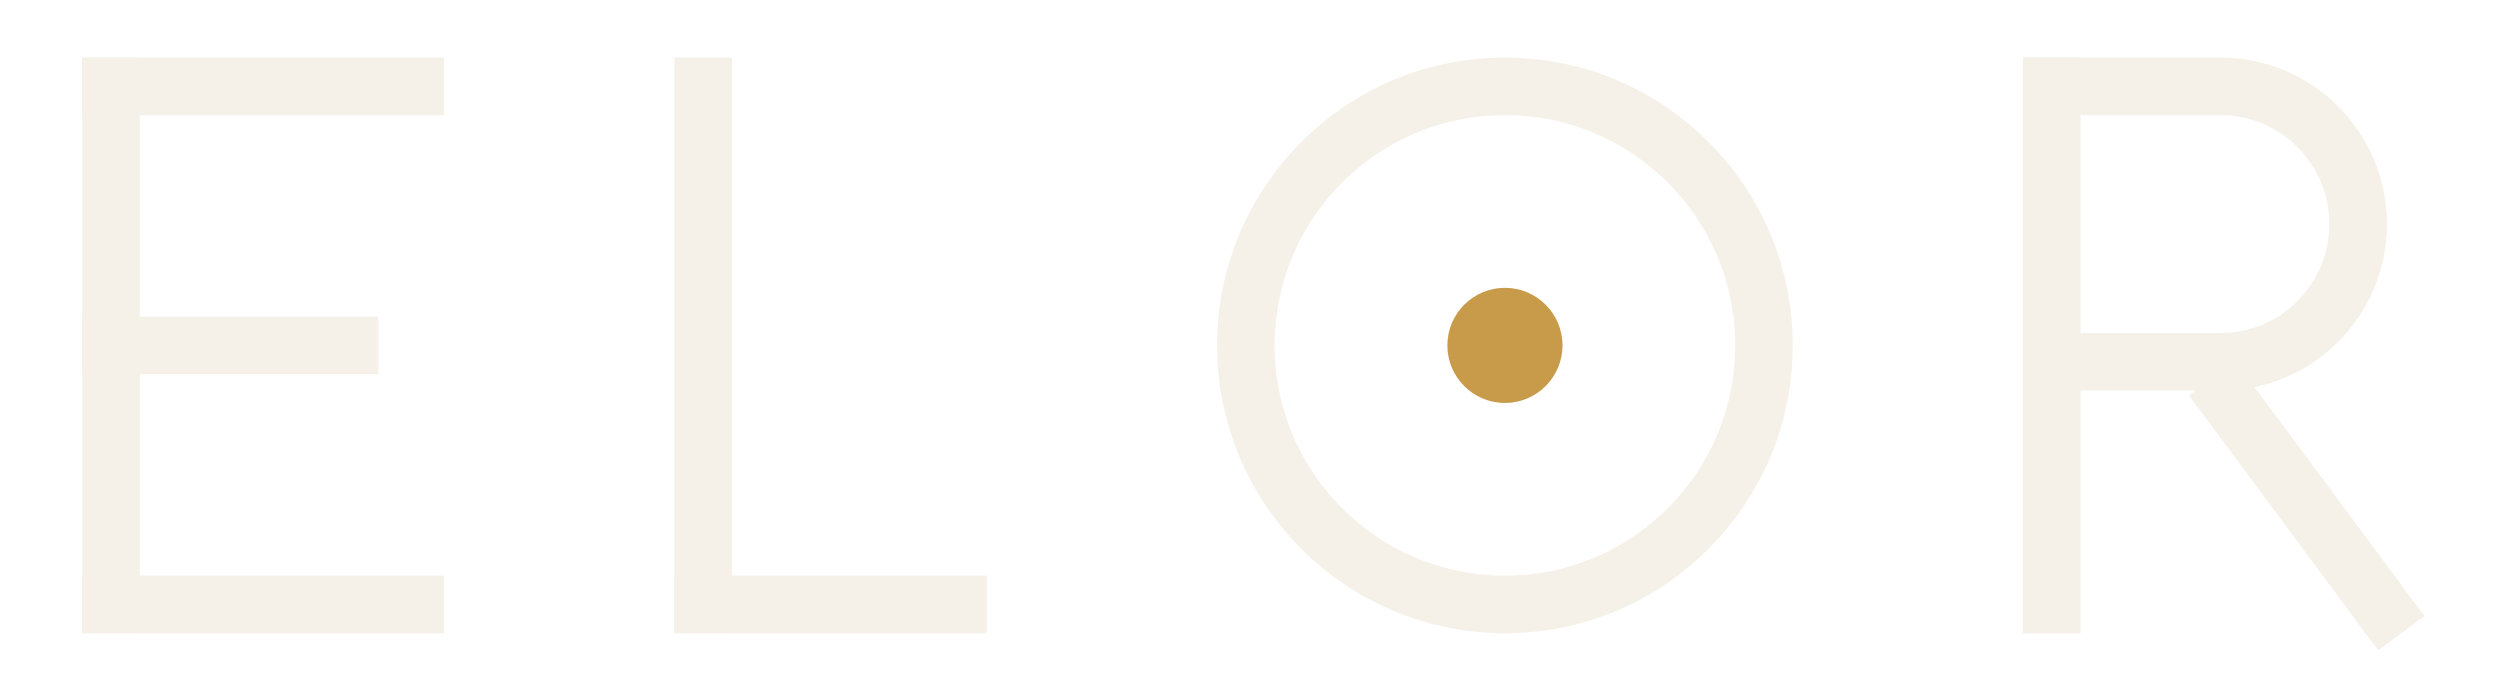
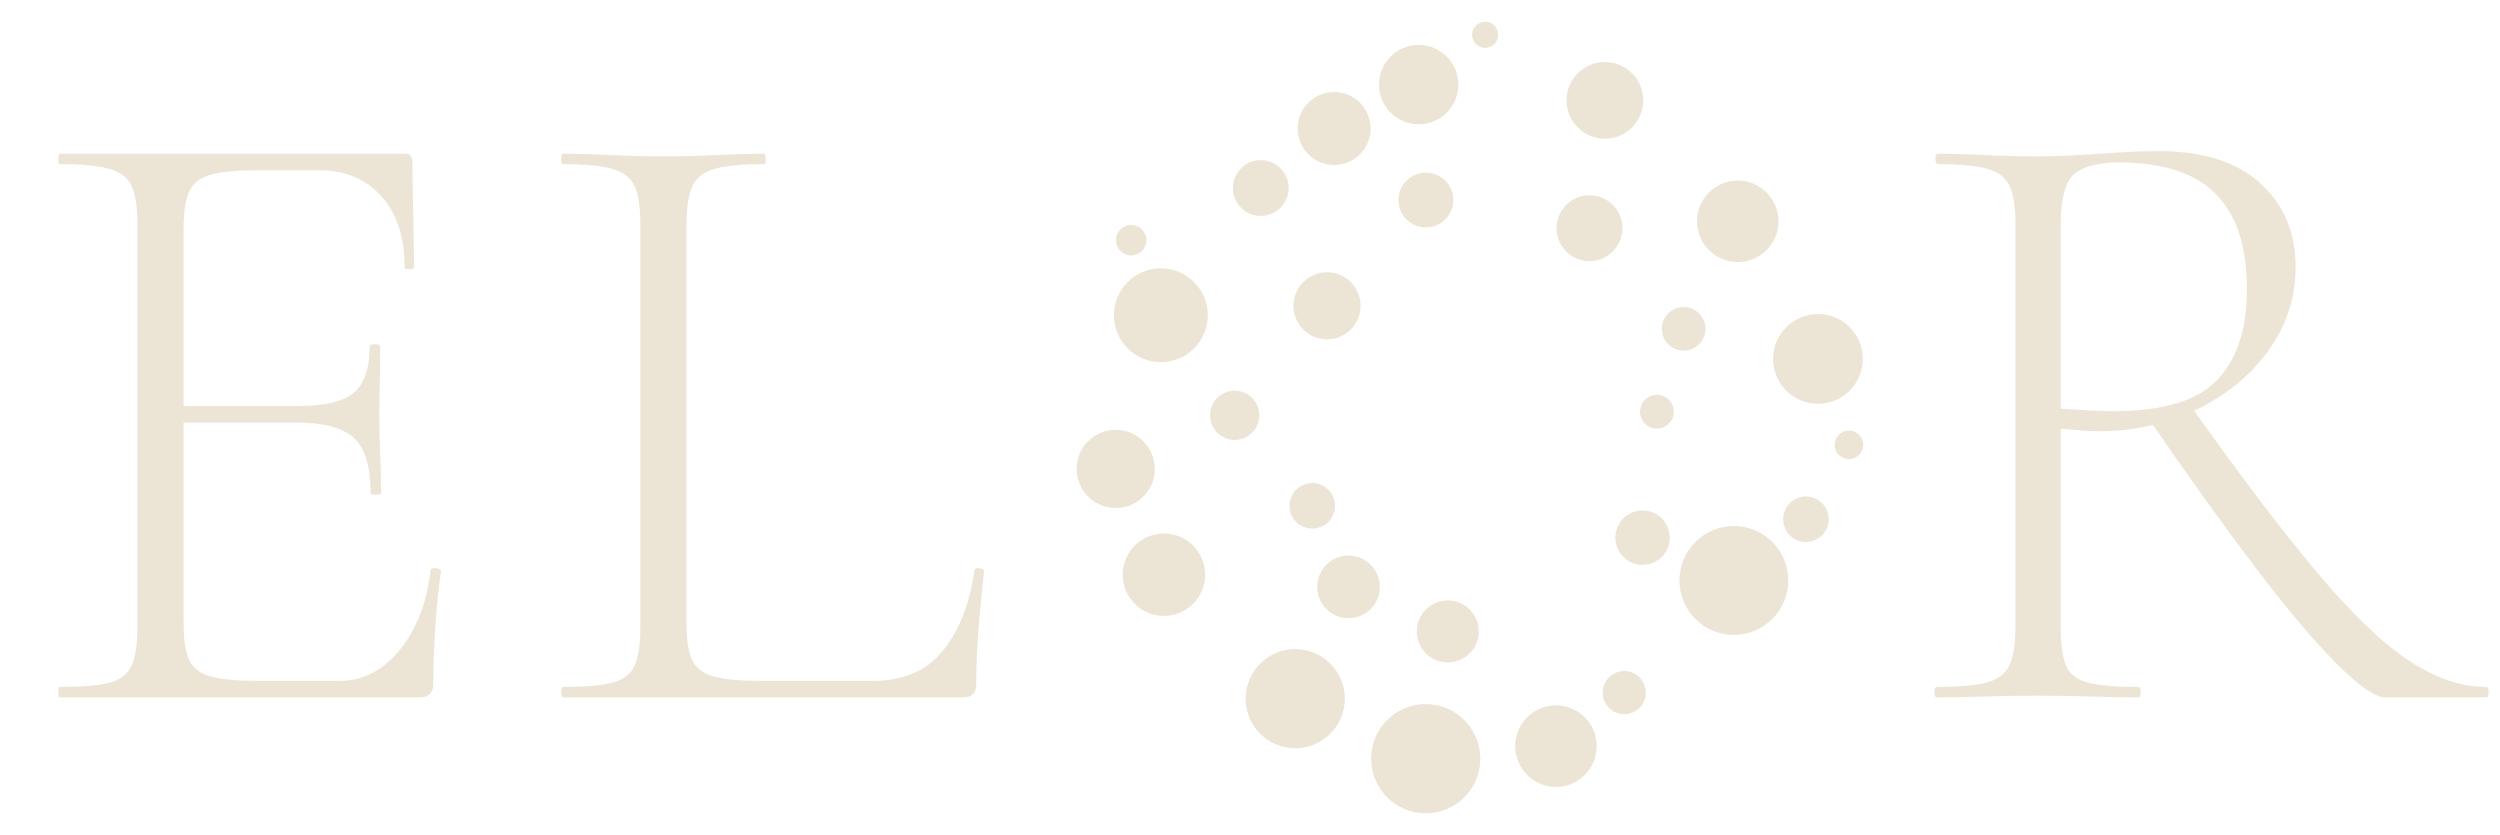
- <svg xmlns="http://www.w3.org/2000/svg" viewBox="0 0 304 84" fill="none">
-   <path d="M13.5 7 V77" stroke="#F5F1E8" stroke-width="7" />
-   <path d="M10 10.5 H54" stroke="#F5F1E8" stroke-width="7" />
-   <path d="M10 42 H46" stroke="#F5F1E8" stroke-width="7" />
-   <path d="M10 73.5 H54" stroke="#F5F1E8" stroke-width="7" />
-   <path d="M85.5 7 V77" stroke="#F5F1E8" stroke-width="7" />
-   <path d="M82 73.5 H120" stroke="#F5F1E8" stroke-width="7" />
-   <circle cx="183" cy="42" r="31.5" stroke="#F5F1E8" stroke-width="7" />
-   <circle cx="183" cy="42" r="7" fill="#C89B4B" />
-   <path d="M249.5 7 V77" stroke="#F5F1E8" stroke-width="7" />
-   <path d="M246 10.5 H270 A16.75 16.75 0 0 1 270 44 H246" stroke="#F5F1E8" stroke-width="7" />
-   <path d="M269 46 L292 77" stroke="#F5F1E8" stroke-width="7" />
+ <svg xmlns="http://www.w3.org/2000/svg" viewBox="-4.00 -128.27 459.80 153.57" fill="#ECE5D6" role="img" aria-label="ELOR">
+   <g id="letters">
+     <path transform="translate(0.00 0)" d="M73.12 0.00H7.04Q6.72 0.00 6.72 -0.96Q6.72 -1.92 7.04 -1.92Q13.12 -1.92 16.16 -2.72Q19.20 -3.52 20.24 -5.92Q21.28 -8.32 21.28 -12.96V-87.04Q21.28 -91.68 20.24 -94.00Q19.20 -96.32 16.16 -97.20Q13.12 -98.08 7.04 -98.08Q6.72 -98.08 6.72 -99.04Q6.72 -100.00 7.04 -100.00H70.40Q71.84 -100.00 71.84 -98.56L72.16 -79.20Q72.16 -78.72 71.28 -78.72Q70.40 -78.72 70.40 -79.20Q70.40 -87.52 66.08 -92.24Q61.76 -96.96 54.72 -96.96H43.68Q37.76 -96.96 34.80 -96.16Q31.84 -95.36 30.80 -93.04Q29.76 -90.72 29.76 -86.08V-13.60Q29.76 -9.12 30.80 -6.88Q31.84 -4.64 34.80 -3.84Q37.76 -3.04 43.68 -3.04H58.40Q64.80 -3.04 69.44 -8.64Q74.08 -14.24 75.20 -23.36Q75.20 -23.84 76.16 -23.76Q77.12 -23.68 77.12 -23.20Q76.48 -19.04 76.08 -13.20Q75.68 -7.36 75.68 -2.40Q75.68 0.00 73.12 0.00ZM64.16 -37.60Q64.16 -44.80 61.12 -47.68Q58.08 -50.56 50.40 -50.56H25.76V-53.60H50.88Q58.24 -53.60 61.12 -56.08Q64.00 -58.56 64.00 -64.64Q64.00 -64.96 64.96 -64.96Q65.92 -64.96 65.92 -64.64Q65.92 -60.00 65.84 -57.44Q65.76 -54.88 65.76 -52.00Q65.76 -48.48 65.92 -45.04Q66.08 -41.60 66.08 -37.60Q66.08 -37.28 65.12 -37.28Q64.16 -37.28 64.16 -37.60Z" />
+     <path transform="translate(93.78 0)" d="M28.48 -86.88V-13.60Q28.48 -9.12 29.52 -6.88Q30.56 -4.64 33.52 -3.84Q36.48 -3.04 42.24 -3.04H62.72Q71.20 -3.04 75.68 -8.64Q80.16 -14.24 81.44 -23.36Q81.44 -23.84 82.32 -23.76Q83.20 -23.68 83.20 -23.20Q82.72 -19.04 82.24 -13.20Q81.76 -7.36 81.76 -2.40Q81.76 0.00 79.36 0.00H5.76Q5.44 0.00 5.44 -0.96Q5.44 -1.92 5.76 -1.92Q11.84 -1.92 14.88 -2.72Q17.92 -3.52 18.96 -5.92Q20.00 -8.32 20.00 -12.96V-87.04Q20.00 -91.68 18.96 -94.00Q17.92 -96.32 14.88 -97.20Q11.84 -98.08 5.76 -98.08Q5.44 -98.08 5.44 -99.04Q5.44 -100.00 5.76 -100.00Q9.60 -100.00 14.32 -99.76Q19.04 -99.52 24.16 -99.52Q29.60 -99.52 34.32 -99.76Q39.04 -100.00 42.72 -100.00Q43.04 -100.00 43.04 -99.04Q43.04 -98.08 42.72 -98.08Q36.64 -98.08 33.60 -97.20Q30.56 -96.32 29.52 -93.92Q28.48 -91.52 28.48 -86.88Z" />
+     <path transform="translate(345.08 0)" d="M89.60 0.00Q86.88 0.00 80.64 -6.24Q74.40 -12.48 65.60 -24.08Q56.80 -35.68 45.92 -51.52L53.60 -53.92Q67.36 -34.56 76.96 -23.12Q86.56 -11.68 93.92 -6.80Q101.28 -1.92 108.16 -1.92Q108.64 -1.92 108.64 -0.96Q108.64 0.00 108.16 0.00Q100.96 0.00 96.40 0.00Q91.84 0.00 89.60 0.00ZM47.84 -100.48Q60.16 -100.48 66.64 -94.56Q73.12 -88.64 73.12 -79.20Q73.12 -70.72 68.16 -63.84Q63.20 -56.96 54.96 -52.96Q46.72 -48.96 36.80 -48.96Q35.36 -48.96 33.44 -49.12Q31.52 -49.28 29.92 -49.44V-12.96Q29.92 -8.32 30.88 -5.92Q31.84 -3.52 34.96 -2.72Q38.08 -1.92 44.16 -1.92Q44.64 -1.92 44.64 -0.96Q44.64 0.00 44.16 0.00Q40.32 0.00 35.76 -0.16Q31.20 -0.32 25.60 -0.32Q20.48 -0.32 15.68 -0.16Q10.88 0.00 7.04 0.00Q6.72 0.00 6.72 -0.96Q6.72 -1.92 7.04 -1.92Q13.12 -1.92 16.24 -2.72Q19.36 -3.52 20.48 -5.92Q21.60 -8.32 21.60 -12.96V-87.04Q21.60 -91.68 20.56 -94.00Q19.52 -96.32 16.48 -97.20Q13.44 -98.08 7.36 -98.08Q6.88 -98.08 6.88 -99.04Q6.88 -100.00 7.36 -100.00Q11.04 -100.00 15.76 -99.76Q20.48 -99.52 25.60 -99.52Q30.56 -99.52 37.12 -100.00Q43.68 -100.48 47.84 -100.48ZM64.16 -74.88Q64.16 -83.52 61.36 -88.64Q58.56 -93.76 53.36 -96.08Q48.16 -98.40 40.80 -98.40Q35.04 -98.40 32.48 -96.32Q29.92 -94.24 29.92 -86.72V-53.12Q32.16 -52.96 34.80 -52.80Q37.44 -52.64 39.52 -52.64Q53.28 -52.64 58.72 -58.40Q64.16 -64.16 64.16 -74.88Z" />
+   </g>
+   <g id="cluster">
+     <circle cx="256.92" cy="-112.71" r="7.30" />
+     <circle cx="291.17" cy="-109.81" r="7.05" />
+     <circle cx="315.61" cy="-87.57" r="7.49" />
+     <circle cx="330.36" cy="-62.26" r="8.25" />
+     <circle cx="328.15" cy="-32.77" r="4.19" />
+     <circle cx="314.89" cy="-21.51" r="10.01" />
+     <circle cx="294.73" cy="-0.88" r="3.97" />
+     <circle cx="282.17" cy="8.96" r="7.50" />
+     <circle cx="258.22" cy="11.27" r="10.04" />
+     <circle cx="234.22" cy="0.23" r="9.12" />
+     <circle cx="210.07" cy="-22.57" r="7.58" />
+     <circle cx="201.20" cy="-42.03" r="7.19" />
+     <circle cx="209.51" cy="-70.29" r="8.63" />
+     <circle cx="227.88" cy="-93.69" r="5.13" />
+     <circle cx="241.37" cy="-104.64" r="6.71" />
+     <circle cx="288.34" cy="-86.30" r="6.06" />
+     <circle cx="305.66" cy="-67.79" r="4.01" />
+     <circle cx="300.74" cy="-52.55" r="3.11" />
+     <circle cx="298.10" cy="-29.38" r="5.00" />
+     <circle cx="262.28" cy="-12.14" r="5.70" />
+     <circle cx="244.02" cy="-20.33" r="5.76" />
+     <circle cx="237.35" cy="-35.24" r="4.19" />
+     <circle cx="223.08" cy="-51.88" r="4.53" />
+     <circle cx="240.07" cy="-72.03" r="6.17" />
+     <circle cx="258.25" cy="-91.48" r="5.04" />
+     <circle cx="336.06" cy="-46.46" r="2.63" />
+     <circle cx="204.04" cy="-84.09" r="2.80" />
+     <circle cx="269.15" cy="-121.87" r="2.40" />
+   </g>
</svg>
